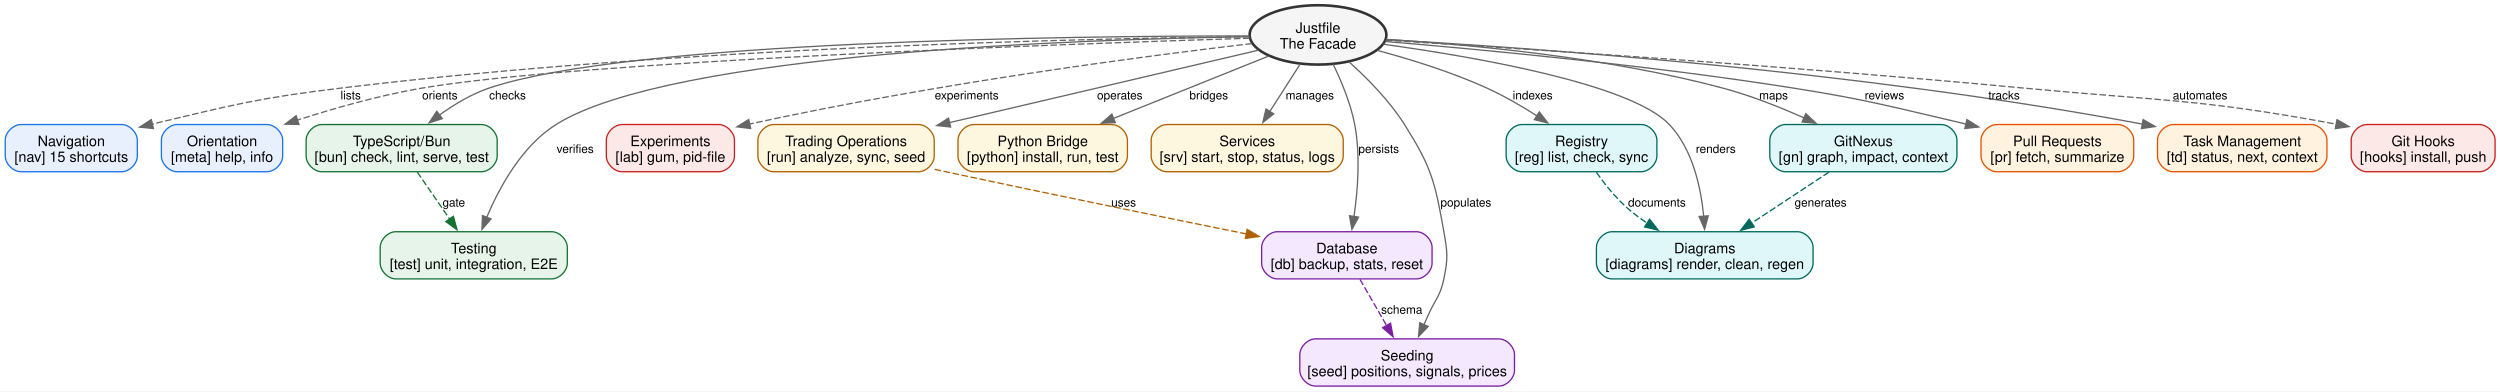
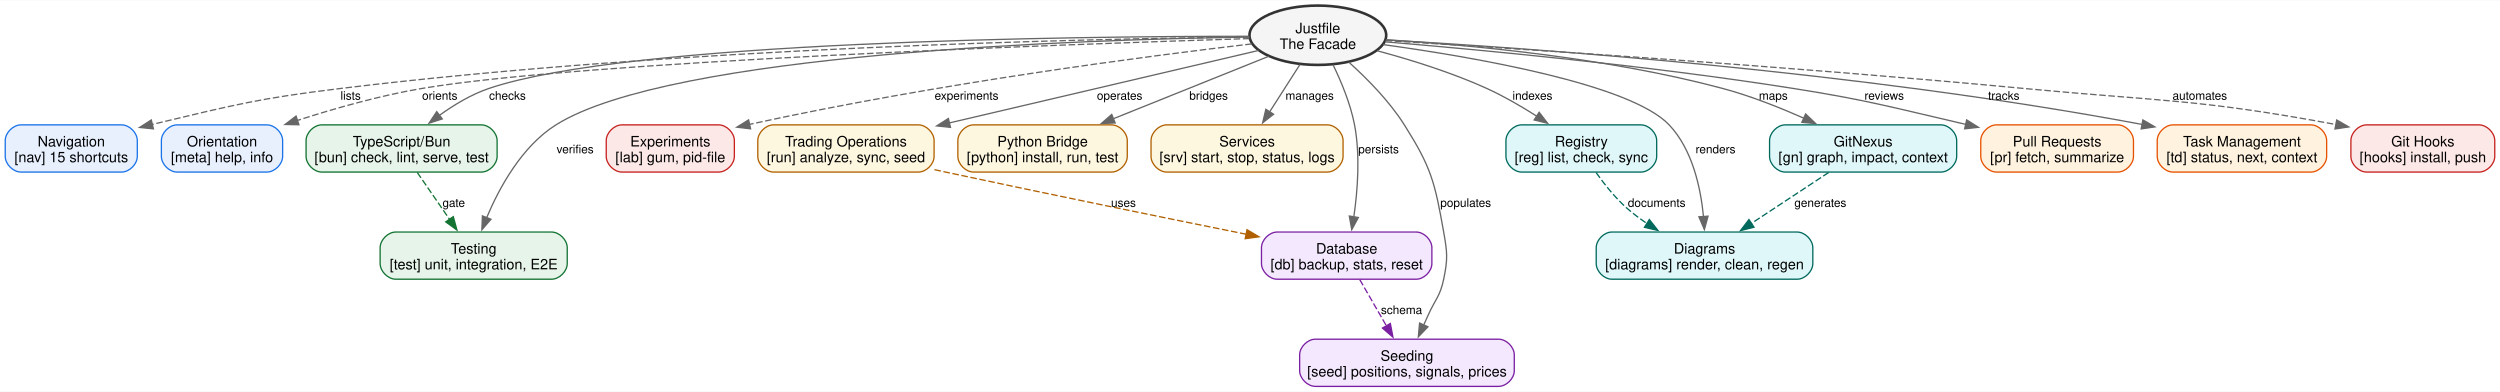
- <svg xmlns="http://www.w3.org/2000/svg" width="1907pt" height="299pt" viewBox="0.00 0.00 1907.00 299.00">
+ <svg xmlns="http://www.w3.org/2000/svg" width="1907pt" height="299pt" viewBox="0.00 0.00 1907.25 298.50">
  <g id="graph0" class="graph" transform="scale(1 1) rotate(0) translate(4 294.5)">
    <polygon fill="white" stroke="none" points="-4,4 -4,-294.5 1903.25,-294.5 1903.25,4 -4,4" />
    <g id="node1" class="node">
      <path fill="#e8f0fe" stroke="#1a73e8" d="M88.75,-199.5C88.75,-199.5 12,-199.5 12,-199.5 6,-199.5 0,-193.5 0,-187.5 0,-187.5 0,-175.5 0,-175.5 0,-169.5 6,-163.5 12,-163.5 12,-163.5 88.75,-163.5 88.75,-163.5 94.75,-163.5 100.75,-169.5 100.75,-175.5 100.75,-175.5 100.75,-187.5 100.75,-187.5 100.75,-193.5 94.75,-199.5 88.75,-199.5" />
-       <text xml:space="preserve" text-anchor="middle" x="50.38" y="-183.05" font-family="Helvetica,sans-Serif" font-size="11.00">Navigation</text>
-       <text xml:space="preserve" text-anchor="middle" x="50.38" y="-171.05" font-family="Helvetica,sans-Serif" font-size="11.00">[nav] 15 shortcuts</text>
+       <text text-anchor="middle" x="50.38" y="-183.05" font-family="Helvetica,sans-Serif" font-size="11.00">Navigation</text>
+       <text text-anchor="middle" x="50.38" y="-171.05" font-family="Helvetica,sans-Serif" font-size="11.00">[nav] 15 shortcuts</text>
    </g>
    <g id="node2" class="node">
      <path fill="#e8f0fe" stroke="#1a73e8" d="M199.62,-199.5C199.62,-199.5 131.12,-199.5 131.12,-199.5 125.12,-199.5 119.12,-193.5 119.12,-187.5 119.12,-187.5 119.12,-175.5 119.12,-175.5 119.12,-169.5 125.12,-163.5 131.12,-163.5 131.12,-163.5 199.62,-163.5 199.62,-163.5 205.62,-163.5 211.62,-169.5 211.62,-175.5 211.62,-175.5 211.62,-187.5 211.62,-187.5 211.62,-193.5 205.62,-199.5 199.62,-199.5" />
-       <text xml:space="preserve" text-anchor="middle" x="165.38" y="-183.05" font-family="Helvetica,sans-Serif" font-size="11.00">Orientation</text>
-       <text xml:space="preserve" text-anchor="middle" x="165.38" y="-171.05" font-family="Helvetica,sans-Serif" font-size="11.00">[meta] help, info</text>
+       <text text-anchor="middle" x="165.38" y="-183.05" font-family="Helvetica,sans-Serif" font-size="11.00">Orientation</text>
+       <text text-anchor="middle" x="165.38" y="-171.05" font-family="Helvetica,sans-Serif" font-size="11.00">[meta] help, info</text>
    </g>
    <g id="node3" class="node">
      <path fill="#e6f4ea" stroke="#137333" d="M363.25,-199.5C363.25,-199.5 241.5,-199.5 241.5,-199.5 235.5,-199.5 229.5,-193.5 229.5,-187.5 229.5,-187.5 229.5,-175.5 229.5,-175.5 229.5,-169.5 235.5,-163.5 241.5,-163.5 241.5,-163.5 363.25,-163.5 363.25,-163.5 369.25,-163.5 375.25,-169.5 375.25,-175.5 375.25,-175.5 375.25,-187.5 375.25,-187.5 375.25,-193.5 369.25,-199.5 363.25,-199.5" />
-       <text xml:space="preserve" text-anchor="middle" x="302.38" y="-183.05" font-family="Helvetica,sans-Serif" font-size="11.00">TypeScript/Bun</text>
-       <text xml:space="preserve" text-anchor="middle" x="302.38" y="-171.05" font-family="Helvetica,sans-Serif" font-size="11.00">[bun] check, lint, serve, test</text>
+       <text text-anchor="middle" x="302.38" y="-183.05" font-family="Helvetica,sans-Serif" font-size="11.00">TypeScript/Bun</text>
+       <text text-anchor="middle" x="302.38" y="-171.05" font-family="Helvetica,sans-Serif" font-size="11.00">[bun] check, lint, serve, test</text>
    </g>
    <g id="node4" class="node">
      <path fill="#e6f4ea" stroke="#137333" d="M416.75,-117.75C416.75,-117.75 298,-117.75 298,-117.75 292,-117.75 286,-111.75 286,-105.75 286,-105.75 286,-93.75 286,-93.75 286,-87.75 292,-81.75 298,-81.75 298,-81.75 416.75,-81.75 416.75,-81.75 422.75,-81.75 428.75,-87.75 428.75,-93.75 428.75,-93.75 428.75,-105.75 428.75,-105.75 428.75,-111.75 422.75,-117.75 416.75,-117.75" />
-       <text xml:space="preserve" text-anchor="middle" x="357.38" y="-101.3" font-family="Helvetica,sans-Serif" font-size="11.00">Testing</text>
-       <text xml:space="preserve" text-anchor="middle" x="357.38" y="-89.3" font-family="Helvetica,sans-Serif" font-size="11.00">[test] unit, integration, E2E</text>
+       <text text-anchor="middle" x="357.38" y="-101.3" font-family="Helvetica,sans-Serif" font-size="11.00">Testing</text>
+       <text text-anchor="middle" x="357.38" y="-89.3" font-family="Helvetica,sans-Serif" font-size="11.00">[test] unit, integration, E2E</text>
    </g>
    <g id="edge17" class="edge">
      <path fill="none" stroke="#137333" stroke-dasharray="5,2" d="M314.31,-163.2C321.52,-152.74 330.85,-139.21 338.99,-127.41" />
      <polygon fill="#137333" stroke="#137333" points="341.81,-129.49 344.6,-119.27 336.05,-125.51 341.81,-129.49" />
-       <text xml:space="preserve" text-anchor="middle" x="342.17" y="-136.95" font-family="Helvetica,sans-Serif" font-size="9.00">gate</text>
+       <text text-anchor="middle" x="342.17" y="-136.95" font-family="Helvetica,sans-Serif" font-size="9.00">gate</text>
    </g>
    <g id="node5" class="node">
      <path fill="#fce8e6" stroke="#c5221f" d="M544.25,-199.5C544.25,-199.5 470.5,-199.5 470.5,-199.5 464.5,-199.5 458.5,-193.5 458.5,-187.5 458.5,-187.5 458.5,-175.5 458.5,-175.5 458.5,-169.5 464.5,-163.5 470.5,-163.5 470.5,-163.5 544.25,-163.5 544.25,-163.5 550.25,-163.5 556.25,-169.5 556.25,-175.5 556.25,-175.5 556.25,-187.5 556.25,-187.5 556.25,-193.5 550.25,-199.5 544.25,-199.5" />
-       <text xml:space="preserve" text-anchor="middle" x="507.38" y="-183.05" font-family="Helvetica,sans-Serif" font-size="11.00">Experiments</text>
-       <text xml:space="preserve" text-anchor="middle" x="507.38" y="-171.05" font-family="Helvetica,sans-Serif" font-size="11.00">[lab] gum, pid-file</text>
+       <text text-anchor="middle" x="507.38" y="-183.05" font-family="Helvetica,sans-Serif" font-size="11.00">Experiments</text>
+       <text text-anchor="middle" x="507.38" y="-171.05" font-family="Helvetica,sans-Serif" font-size="11.00">[lab] gum, pid-file</text>
    </g>
    <g id="node6" class="node">
      <path fill="#fef7e0" stroke="#b06000" d="M696.62,-199.5C696.62,-199.5 586.12,-199.5 586.12,-199.5 580.12,-199.5 574.12,-193.5 574.12,-187.5 574.12,-187.5 574.12,-175.5 574.12,-175.5 574.12,-169.5 580.12,-163.5 586.12,-163.5 586.12,-163.5 696.62,-163.5 696.62,-163.5 702.62,-163.5 708.62,-169.5 708.62,-175.5 708.62,-175.5 708.62,-187.5 708.62,-187.5 708.62,-193.5 702.62,-199.5 696.62,-199.5" />
-       <text xml:space="preserve" text-anchor="middle" x="641.38" y="-183.05" font-family="Helvetica,sans-Serif" font-size="11.00">Trading Operations</text>
-       <text xml:space="preserve" text-anchor="middle" x="641.38" y="-171.05" font-family="Helvetica,sans-Serif" font-size="11.00">[run] analyze, sync, seed</text>
+       <text text-anchor="middle" x="641.38" y="-183.05" font-family="Helvetica,sans-Serif" font-size="11.00">Trading Operations</text>
+       <text text-anchor="middle" x="641.38" y="-171.05" font-family="Helvetica,sans-Serif" font-size="11.00">[run] analyze, sync, seed</text>
    </g>
    <g id="node9" class="node">
      <path fill="#f3e8fd" stroke="#7b1fa2" d="M1076.38,-117.75C1076.38,-117.75 970.38,-117.75 970.38,-117.75 964.38,-117.75 958.38,-111.75 958.38,-105.75 958.38,-105.75 958.38,-93.75 958.38,-93.75 958.38,-87.75 964.38,-81.75 970.38,-81.75 970.38,-81.75 1076.38,-81.75 1076.38,-81.75 1082.38,-81.75 1088.38,-87.75 1088.38,-93.75 1088.38,-93.75 1088.38,-105.75 1088.38,-105.75 1088.38,-111.75 1082.38,-117.75 1076.38,-117.75" />
-       <text xml:space="preserve" text-anchor="middle" x="1023.38" y="-101.3" font-family="Helvetica,sans-Serif" font-size="11.00">Database</text>
-       <text xml:space="preserve" text-anchor="middle" x="1023.38" y="-89.3" font-family="Helvetica,sans-Serif" font-size="11.00">[db] backup, stats, reset</text>
+       <text text-anchor="middle" x="1023.38" y="-101.3" font-family="Helvetica,sans-Serif" font-size="11.00">Database</text>
+       <text text-anchor="middle" x="1023.38" y="-89.3" font-family="Helvetica,sans-Serif" font-size="11.00">[db] backup, stats, reset</text>
    </g>
    <g id="edge19" class="edge">
      <path fill="none" stroke="#b06000" stroke-dasharray="5,2" d="M708.91,-165.33C711.77,-164.71 714.6,-164.1 717.38,-163.5 795.37,-146.78 884.76,-128.56 946.7,-116.08" />
      <polygon fill="#b06000" stroke="#b06000" points="947.35,-119.52 956.46,-114.12 945.96,-112.66 947.35,-119.52" />
-       <text xml:space="preserve" text-anchor="middle" x="853.09" y="-136.95" font-family="Helvetica,sans-Serif" font-size="9.00">uses</text>
+       <text text-anchor="middle" x="853.09" y="-136.95" font-family="Helvetica,sans-Serif" font-size="9.00">uses</text>
    </g>
    <g id="node7" class="node">
      <path fill="#fef7e0" stroke="#b06000" d="M844,-199.5C844,-199.5 738.75,-199.5 738.75,-199.5 732.75,-199.5 726.75,-193.5 726.75,-187.5 726.75,-187.5 726.75,-175.5 726.75,-175.5 726.75,-169.5 732.75,-163.5 738.75,-163.5 738.75,-163.5 844,-163.5 844,-163.5 850,-163.5 856,-169.5 856,-175.5 856,-175.5 856,-187.5 856,-187.5 856,-193.5 850,-199.5 844,-199.5" />
-       <text xml:space="preserve" text-anchor="middle" x="791.38" y="-183.05" font-family="Helvetica,sans-Serif" font-size="11.00">Python Bridge</text>
-       <text xml:space="preserve" text-anchor="middle" x="791.38" y="-171.05" font-family="Helvetica,sans-Serif" font-size="11.00">[python] install, run, test</text>
+       <text text-anchor="middle" x="791.38" y="-183.05" font-family="Helvetica,sans-Serif" font-size="11.00">Python Bridge</text>
+       <text text-anchor="middle" x="791.38" y="-171.05" font-family="Helvetica,sans-Serif" font-size="11.00">[python] install, run, test</text>
    </g>
    <g id="node8" class="node">
      <path fill="#fef7e0" stroke="#b06000" d="M1008.62,-199.5C1008.62,-199.5 886.12,-199.5 886.12,-199.5 880.12,-199.5 874.12,-193.5 874.12,-187.5 874.12,-187.5 874.12,-175.5 874.12,-175.5 874.12,-169.5 880.12,-163.5 886.12,-163.5 886.12,-163.5 1008.62,-163.5 1008.62,-163.5 1014.62,-163.5 1020.62,-169.5 1020.62,-175.5 1020.62,-175.5 1020.62,-187.5 1020.62,-187.5 1020.62,-193.5 1014.62,-199.5 1008.62,-199.5" />
-       <text xml:space="preserve" text-anchor="middle" x="947.38" y="-183.05" font-family="Helvetica,sans-Serif" font-size="11.00">Services</text>
-       <text xml:space="preserve" text-anchor="middle" x="947.38" y="-171.05" font-family="Helvetica,sans-Serif" font-size="11.00">[srv] start, stop, status, logs</text>
+       <text text-anchor="middle" x="947.38" y="-183.05" font-family="Helvetica,sans-Serif" font-size="11.00">Services</text>
+       <text text-anchor="middle" x="947.38" y="-171.05" font-family="Helvetica,sans-Serif" font-size="11.00">[srv] start, stop, status, logs</text>
    </g>
    <g id="node10" class="node">
      <path fill="#f3e8fd" stroke="#7b1fa2" d="M1139.25,-36C1139.25,-36 999.5,-36 999.5,-36 993.5,-36 987.5,-30 987.5,-24 987.5,-24 987.5,-12 987.5,-12 987.5,-6 993.5,0 999.5,0 999.5,0 1139.25,0 1139.25,0 1145.25,0 1151.25,-6 1151.25,-12 1151.25,-12 1151.25,-24 1151.25,-24 1151.25,-30 1145.25,-36 1139.25,-36" />
-       <text xml:space="preserve" text-anchor="middle" x="1069.38" y="-19.55" font-family="Helvetica,sans-Serif" font-size="11.00">Seeding</text>
-       <text xml:space="preserve" text-anchor="middle" x="1069.38" y="-7.55" font-family="Helvetica,sans-Serif" font-size="11.00">[seed] positions, signals, prices</text>
+       <text text-anchor="middle" x="1069.38" y="-19.55" font-family="Helvetica,sans-Serif" font-size="11.00">Seeding</text>
+       <text text-anchor="middle" x="1069.38" y="-7.55" font-family="Helvetica,sans-Serif" font-size="11.00">[seed] positions, signals, prices</text>
    </g>
    <g id="edge18" class="edge">
      <path fill="none" stroke="#7b1fa2" stroke-dasharray="5,2" d="M1033.36,-81.45C1039.32,-71.1 1047.04,-57.73 1053.79,-46.02" />
      <polygon fill="#7b1fa2" stroke="#7b1fa2" points="1056.69,-47.99 1058.66,-37.58 1050.63,-44.5 1056.69,-47.99" />
-       <text xml:space="preserve" text-anchor="middle" x="1065.25" y="-55.2" font-family="Helvetica,sans-Serif" font-size="9.00">schema</text>
+       <text text-anchor="middle" x="1065.25" y="-55.2" font-family="Helvetica,sans-Serif" font-size="9.00">schema</text>
    </g>
    <g id="node11" class="node">
      <path fill="#e0f7fa" stroke="#00695c" d="M1247.88,-199.5C1247.88,-199.5 1156.88,-199.5 1156.88,-199.5 1150.88,-199.5 1144.88,-193.5 1144.88,-187.5 1144.88,-187.5 1144.88,-175.5 1144.88,-175.5 1144.88,-169.5 1150.88,-163.5 1156.88,-163.5 1156.88,-163.5 1247.88,-163.5 1247.88,-163.5 1253.88,-163.5 1259.88,-169.5 1259.88,-175.5 1259.88,-175.5 1259.88,-187.5 1259.88,-187.5 1259.88,-193.5 1253.88,-199.5 1247.88,-199.5" />
-       <text xml:space="preserve" text-anchor="middle" x="1202.38" y="-183.05" font-family="Helvetica,sans-Serif" font-size="11.00">Registry</text>
-       <text xml:space="preserve" text-anchor="middle" x="1202.38" y="-171.05" font-family="Helvetica,sans-Serif" font-size="11.00">[reg] list, check, sync</text>
+       <text text-anchor="middle" x="1202.38" y="-183.05" font-family="Helvetica,sans-Serif" font-size="11.00">Registry</text>
+       <text text-anchor="middle" x="1202.38" y="-171.05" font-family="Helvetica,sans-Serif" font-size="11.00">[reg] list, check, sync</text>
    </g>
    <g id="node12" class="node">
      <path fill="#e0f7fa" stroke="#00695c" d="M1367,-117.75C1367,-117.75 1225.75,-117.75 1225.75,-117.75 1219.75,-117.75 1213.75,-111.75 1213.75,-105.75 1213.75,-105.75 1213.75,-93.75 1213.75,-93.75 1213.75,-87.75 1219.75,-81.75 1225.75,-81.75 1225.75,-81.75 1367,-81.75 1367,-81.75 1373,-81.75 1379,-87.75 1379,-93.75 1379,-93.75 1379,-105.75 1379,-105.75 1379,-111.75 1373,-117.75 1367,-117.75" />
-       <text xml:space="preserve" text-anchor="middle" x="1296.38" y="-101.3" font-family="Helvetica,sans-Serif" font-size="11.00">Diagrams</text>
-       <text xml:space="preserve" text-anchor="middle" x="1296.38" y="-89.3" font-family="Helvetica,sans-Serif" font-size="11.00">[diagrams] render, clean, regen</text>
+       <text text-anchor="middle" x="1296.38" y="-101.3" font-family="Helvetica,sans-Serif" font-size="11.00">Diagrams</text>
+       <text text-anchor="middle" x="1296.38" y="-89.3" font-family="Helvetica,sans-Serif" font-size="11.00">[diagrams] render, clean, regen</text>
    </g>
    <g id="edge20" class="edge">
      <path fill="none" stroke="#00695c" stroke-dasharray="5,2" d="M1213.68,-163.08C1219.97,-154.23 1228.34,-143.7 1237.38,-135.75 1242.01,-131.67 1247.2,-127.81 1252.51,-124.24" />
      <polygon fill="#00695c" stroke="#00695c" points="1254.27,-127.27 1260.85,-118.96 1250.53,-121.35 1254.27,-127.27" />
-       <text xml:space="preserve" text-anchor="middle" x="1259.88" y="-136.95" font-family="Helvetica,sans-Serif" font-size="9.00">documents</text>
+       <text text-anchor="middle" x="1259.88" y="-136.95" font-family="Helvetica,sans-Serif" font-size="9.00">documents</text>
    </g>
    <g id="node13" class="node">
      <path fill="#e0f7fa" stroke="#00695c" d="M1476.75,-199.5C1476.75,-199.5 1358,-199.5 1358,-199.5 1352,-199.5 1346,-193.5 1346,-187.5 1346,-187.5 1346,-175.5 1346,-175.5 1346,-169.5 1352,-163.5 1358,-163.5 1358,-163.5 1476.75,-163.5 1476.75,-163.5 1482.75,-163.5 1488.75,-169.5 1488.75,-175.5 1488.75,-175.5 1488.75,-187.5 1488.75,-187.5 1488.75,-193.5 1482.75,-199.5 1476.75,-199.5" />
-       <text xml:space="preserve" text-anchor="middle" x="1417.38" y="-183.05" font-family="Helvetica,sans-Serif" font-size="11.00">GitNexus</text>
-       <text xml:space="preserve" text-anchor="middle" x="1417.38" y="-171.05" font-family="Helvetica,sans-Serif" font-size="11.00">[gn] graph, impact, context</text>
+       <text text-anchor="middle" x="1417.38" y="-183.05" font-family="Helvetica,sans-Serif" font-size="11.00">GitNexus</text>
+       <text text-anchor="middle" x="1417.38" y="-171.05" font-family="Helvetica,sans-Serif" font-size="11.00">[gn] graph, impact, context</text>
    </g>
    <g id="edge21" class="edge">
      <path fill="none" stroke="#00695c" stroke-dasharray="5,2" d="M1391.12,-163.2C1373.84,-151.8 1350.99,-136.75 1332.07,-124.28" />
      <polygon fill="#00695c" stroke="#00695c" points="1334.12,-121.43 1323.84,-118.85 1330.27,-127.28 1334.12,-121.43" />
-       <text xml:space="preserve" text-anchor="middle" x="1384.74" y="-136.95" font-family="Helvetica,sans-Serif" font-size="9.00">generates</text>
+       <text text-anchor="middle" x="1384.74" y="-136.95" font-family="Helvetica,sans-Serif" font-size="9.00">generates</text>
    </g>
    <g id="node14" class="node">
      <path fill="#fff3e0" stroke="#e65100" d="M1611.62,-199.5C1611.62,-199.5 1519.12,-199.5 1519.12,-199.5 1513.12,-199.5 1507.12,-193.5 1507.12,-187.5 1507.12,-187.5 1507.12,-175.5 1507.12,-175.5 1507.12,-169.5 1513.12,-163.5 1519.12,-163.5 1519.12,-163.5 1611.62,-163.5 1611.62,-163.5 1617.62,-163.5 1623.62,-169.5 1623.62,-175.5 1623.62,-175.5 1623.62,-187.5 1623.62,-187.5 1623.62,-193.5 1617.62,-199.5 1611.62,-199.5" />
-       <text xml:space="preserve" text-anchor="middle" x="1565.38" y="-183.05" font-family="Helvetica,sans-Serif" font-size="11.00">Pull Requests</text>
-       <text xml:space="preserve" text-anchor="middle" x="1565.38" y="-171.05" font-family="Helvetica,sans-Serif" font-size="11.00">[pr] fetch, summarize</text>
+       <text text-anchor="middle" x="1565.38" y="-183.05" font-family="Helvetica,sans-Serif" font-size="11.00">Pull Requests</text>
+       <text text-anchor="middle" x="1565.38" y="-171.05" font-family="Helvetica,sans-Serif" font-size="11.00">[pr] fetch, summarize</text>
    </g>
    <g id="node15" class="node">
      <path fill="#fff3e0" stroke="#e65100" d="M1759,-199.5C1759,-199.5 1653.75,-199.5 1653.75,-199.5 1647.75,-199.5 1641.75,-193.5 1641.75,-187.5 1641.75,-187.5 1641.75,-175.5 1641.75,-175.5 1641.75,-169.5 1647.75,-163.5 1653.75,-163.5 1653.75,-163.5 1759,-163.5 1759,-163.5 1765,-163.5 1771,-169.5 1771,-175.5 1771,-175.5 1771,-187.5 1771,-187.5 1771,-193.5 1765,-199.5 1759,-199.5" />
-       <text xml:space="preserve" text-anchor="middle" x="1706.38" y="-183.05" font-family="Helvetica,sans-Serif" font-size="11.00">Task Management</text>
-       <text xml:space="preserve" text-anchor="middle" x="1706.38" y="-171.05" font-family="Helvetica,sans-Serif" font-size="11.00">[td] status, next, context</text>
+       <text text-anchor="middle" x="1706.38" y="-183.05" font-family="Helvetica,sans-Serif" font-size="11.00">Task Management</text>
+       <text text-anchor="middle" x="1706.38" y="-171.05" font-family="Helvetica,sans-Serif" font-size="11.00">[td] status, next, context</text>
    </g>
    <g id="node16" class="node">
      <path fill="#fce8e6" stroke="#c5221f" d="M1887.25,-199.5C1887.25,-199.5 1801.5,-199.5 1801.5,-199.5 1795.5,-199.5 1789.5,-193.5 1789.5,-187.5 1789.5,-187.5 1789.5,-175.5 1789.5,-175.5 1789.5,-169.5 1795.5,-163.5 1801.5,-163.5 1801.5,-163.5 1887.25,-163.5 1887.25,-163.5 1893.25,-163.5 1899.25,-169.5 1899.25,-175.5 1899.25,-175.5 1899.25,-187.5 1899.25,-187.5 1899.25,-193.5 1893.25,-199.5 1887.25,-199.5" />
-       <text xml:space="preserve" text-anchor="middle" x="1844.38" y="-183.05" font-family="Helvetica,sans-Serif" font-size="11.00">Git Hooks</text>
-       <text xml:space="preserve" text-anchor="middle" x="1844.38" y="-171.05" font-family="Helvetica,sans-Serif" font-size="11.00">[hooks] install, push</text>
+       <text text-anchor="middle" x="1844.38" y="-183.05" font-family="Helvetica,sans-Serif" font-size="11.00">Git Hooks</text>
+       <text text-anchor="middle" x="1844.38" y="-171.05" font-family="Helvetica,sans-Serif" font-size="11.00">[hooks] install, push</text>
    </g>
    <g id="node17" class="node">
      <ellipse fill="#f5f5f5" stroke="#333333" stroke-width="2" cx="1001.38" cy="-267.88" rx="52.15" ry="22.63" />
-       <text xml:space="preserve" text-anchor="middle" x="1001.38" y="-269.43" font-family="Helvetica,sans-Serif" font-size="11.00">Justfile</text>
-       <text xml:space="preserve" text-anchor="middle" x="1001.38" y="-257.43" font-family="Helvetica,sans-Serif" font-size="11.00">The Facade</text>
+       <text text-anchor="middle" x="1001.38" y="-269.43" font-family="Helvetica,sans-Serif" font-size="11.00">Justfile</text>
+       <text text-anchor="middle" x="1001.38" y="-257.43" font-family="Helvetica,sans-Serif" font-size="11.00">The Facade</text>
    </g>
    <g id="edge1" class="edge">
      <path fill="none" stroke="#666666" stroke-dasharray="5,2" d="M949.18,-266.53C827.29,-265.2 514.65,-258.73 255.62,-227.25 193.82,-219.74 176.16,-215.14 112.17,-199.85" />
      <polygon fill="#666666" stroke="#666666" points="113.04,-196.46 102.5,-197.54 111.42,-203.27 113.04,-196.46" />
-       <text xml:space="preserve" text-anchor="middle" x="263.5" y="-218.7" font-family="Helvetica,sans-Serif" font-size="9.00">lists</text>
+       <text text-anchor="middle" x="263.5" y="-218.7" font-family="Helvetica,sans-Serif" font-size="9.00">lists</text>
    </g>
    <g id="edge2" class="edge">
      <path fill="none" stroke="#666666" stroke-dasharray="5,2" d="M949.15,-265.34C811.13,-261.03 438.96,-247.82 317.62,-227.25 285.73,-221.84 251.07,-211.98 222.88,-202.89" />
      <polygon fill="#666666" stroke="#666666" points="224.05,-199.59 213.46,-199.8 221.87,-206.24 224.05,-199.59" />
-       <text xml:space="preserve" text-anchor="middle" x="331.5" y="-218.7" font-family="Helvetica,sans-Serif" font-size="9.00">orients</text>
+       <text text-anchor="middle" x="331.5" y="-218.7" font-family="Helvetica,sans-Serif" font-size="9.00">orients</text>
    </g>
    <g id="edge3" class="edge">
      <path fill="none" stroke="#666666" d="M948.78,-267.1C817.01,-267.11 475.66,-263.52 368.88,-227.25 355.52,-222.72 342.33,-214.76 331.25,-206.8" />
      <polygon fill="#666666" stroke="#666666" points="333.41,-204.05 323.32,-200.81 329.18,-209.63 333.41,-204.05" />
-       <text xml:space="preserve" text-anchor="middle" x="383.12" y="-218.7" font-family="Helvetica,sans-Serif" font-size="9.00">checks</text>
+       <text text-anchor="middle" x="383.12" y="-218.7" font-family="Helvetica,sans-Serif" font-size="9.00">checks</text>
    </g>
    <g id="edge4" class="edge">
      <path fill="none" stroke="#666666" d="M949.11,-266.48C823.32,-264.63 507.66,-254.48 420.12,-199.5 394.11,-183.16 376.93,-151.66 367.23,-128.61" />
      <polygon fill="#666666" stroke="#666666" points="370.55,-127.5 363.62,-119.49 364.04,-130.08 370.55,-127.5" />
-       <text xml:space="preserve" text-anchor="middle" x="434.75" y="-177.82" font-family="Helvetica,sans-Serif" font-size="9.00">verifies</text>
+       <text text-anchor="middle" x="434.75" y="-177.82" font-family="Helvetica,sans-Serif" font-size="9.00">verifies</text>
    </g>
    <g id="edge16" class="edge">
      <path fill="none" stroke="#666666" stroke-dasharray="5,2" d="M950.95,-261.28C871.41,-251.96 711.86,-231.35 567.84,-199.89" />
      <polygon fill="#666666" stroke="#666666" points="568.62,-196.48 558.1,-197.74 567.11,-203.32 568.62,-196.48" />
-       <text xml:space="preserve" text-anchor="middle" x="733.38" y="-218.7" font-family="Helvetica,sans-Serif" font-size="9.00">experiments</text>
+       <text text-anchor="middle" x="733.38" y="-218.7" font-family="Helvetica,sans-Serif" font-size="9.00">experiments</text>
    </g>
    <g id="edge5" class="edge">
      <path fill="none" stroke="#666666" d="M956.15,-256.28C896.96,-242.4 792.29,-217.87 719.99,-200.93" />
      <polygon fill="#666666" stroke="#666666" points="721.13,-197.6 710.6,-198.72 719.54,-204.41 721.13,-197.6" />
-       <text xml:space="preserve" text-anchor="middle" x="850.17" y="-218.7" font-family="Helvetica,sans-Serif" font-size="9.00">operates</text>
+       <text text-anchor="middle" x="850.17" y="-218.7" font-family="Helvetica,sans-Serif" font-size="9.00">operates</text>
    </g>
    <g id="edge6" class="edge">
      <path fill="none" stroke="#666666" d="M963.83,-251.79C930.87,-238.55 882.52,-219.12 845.4,-204.21" />
      <polygon fill="#666666" stroke="#666666" points="846.75,-200.98 836.16,-200.5 844.14,-207.47 846.75,-200.98" />
-       <text xml:space="preserve" text-anchor="middle" x="918.05" y="-218.7" font-family="Helvetica,sans-Serif" font-size="9.00">bridges</text>
+       <text text-anchor="middle" x="918.05" y="-218.7" font-family="Helvetica,sans-Serif" font-size="9.00">bridges</text>
    </g>
    <g id="edge7" class="edge">
      <path fill="none" stroke="#666666" d="M987.75,-245.59C980.74,-234.64 972.12,-221.17 964.65,-209.5" />
      <polygon fill="#666666" stroke="#666666" points="967.61,-207.62 959.27,-201.09 961.71,-211.39 967.61,-207.62" />
-       <text xml:space="preserve" text-anchor="middle" x="995.12" y="-218.7" font-family="Helvetica,sans-Serif" font-size="9.00">manages</text>
+       <text text-anchor="middle" x="995.12" y="-218.7" font-family="Helvetica,sans-Serif" font-size="9.00">manages</text>
    </g>
    <g id="edge8" class="edge">
      <path fill="none" stroke="#666666" d="M1012.95,-245.43C1019.22,-232.53 1026.31,-215.55 1029.38,-199.5 1033.83,-176.17 1031.72,-149.23 1028.84,-129.38" />
      <polygon fill="#666666" stroke="#666666" points="1032.3,-128.84 1027.24,-119.54 1025.39,-129.97 1032.3,-128.84" />
-       <text xml:space="preserve" text-anchor="middle" x="1047.69" y="-177.82" font-family="Helvetica,sans-Serif" font-size="9.00">persists</text>
+       <text text-anchor="middle" x="1047.69" y="-177.82" font-family="Helvetica,sans-Serif" font-size="9.00">persists</text>
    </g>
    <g id="edge9" class="edge">
      <path fill="none" stroke="#666666" d="M1025.02,-247.34C1038.91,-234.85 1055.92,-217.64 1067.38,-199.5 1088.04,-166.78 1090.6,-155.86 1097.38,-117.75 1100.17,-102 1100.62,-97.42 1097.38,-81.75 1094.65,-68.59 1090.84,-66.28 1085.38,-54 1084.34,-51.67 1083.25,-49.25 1082.16,-46.83" />
      <polygon fill="#666666" stroke="#666666" points="1085.38,-45.45 1078.05,-37.79 1079,-48.34 1085.38,-45.45" />
-       <text xml:space="preserve" text-anchor="middle" x="1114.17" y="-136.95" font-family="Helvetica,sans-Serif" font-size="9.00">populates</text>
+       <text text-anchor="middle" x="1114.17" y="-136.95" font-family="Helvetica,sans-Serif" font-size="9.00">populates</text>
    </g>
    <g id="edge10" class="edge">
      <path fill="none" stroke="#666666" d="M1046.6,-256.06C1071.84,-249.27 1103.51,-239.48 1130.38,-227.25 1143.35,-221.34 1156.82,-213.5 1168.54,-206.03" />
      <polygon fill="#666666" stroke="#666666" points="1170.21,-209.12 1176.67,-200.72 1166.38,-203.26 1170.21,-209.12" />
-       <text xml:space="preserve" text-anchor="middle" x="1165.11" y="-218.7" font-family="Helvetica,sans-Serif" font-size="9.00">indexes</text>
+       <text text-anchor="middle" x="1165.11" y="-218.7" font-family="Helvetica,sans-Serif" font-size="9.00">indexes</text>
    </g>
    <g id="edge11" class="edge">
      <path fill="none" stroke="#666666" d="M1051.22,-260.75C1120.23,-251.23 1239.77,-230.69 1269.38,-199.5 1287.24,-180.68 1293.51,-151.22 1295.6,-129.37" />
      <polygon fill="#666666" stroke="#666666" points="1299.07,-129.86 1296.27,-119.64 1292.09,-129.37 1299.07,-129.86" />
-       <text xml:space="preserve" text-anchor="middle" x="1304.77" y="-177.82" font-family="Helvetica,sans-Serif" font-size="9.00">renders</text>
+       <text text-anchor="middle" x="1304.77" y="-177.82" font-family="Helvetica,sans-Serif" font-size="9.00">renders</text>
    </g>
    <g id="edge12" class="edge">
      <path fill="none" stroke="#666666" d="M1053.32,-264.47C1115.39,-260.63 1221.96,-250.95 1310.38,-227.25 1331.28,-221.65 1353.5,-212.86 1372.24,-204.55" />
      <polygon fill="#666666" stroke="#666666" points="1373.51,-207.82 1381.17,-200.5 1370.62,-201.44 1373.51,-207.82" />
-       <text xml:space="preserve" text-anchor="middle" x="1348.86" y="-218.7" font-family="Helvetica,sans-Serif" font-size="9.00">maps</text>
+       <text text-anchor="middle" x="1348.86" y="-218.7" font-family="Helvetica,sans-Serif" font-size="9.00">maps</text>
    </g>
    <g id="edge13" class="edge">
      <path fill="none" stroke="#666666" d="M1052.68,-262.85C1123.19,-256.97 1253.86,-244.77 1364.38,-227.25 1420.64,-218.33 1436.73,-213.55 1495.7,-199.86" />
      <polygon fill="#666666" stroke="#666666" points="1496.37,-203.3 1505.33,-197.64 1494.8,-196.48 1496.37,-203.3" />
-       <text xml:space="preserve" text-anchor="middle" x="1433.47" y="-218.7" font-family="Helvetica,sans-Serif" font-size="9.00">reviews</text>
+       <text text-anchor="middle" x="1433.47" y="-218.7" font-family="Helvetica,sans-Serif" font-size="9.00">reviews</text>
    </g>
    <g id="edge14" class="edge">
      <path fill="none" stroke="#666666" d="M1053.34,-264.27C1159.98,-258.28 1411.25,-240.93 1630.39,-199.8" />
      <polygon fill="#666666" stroke="#666666" points="1630.8,-203.28 1639.97,-197.97 1629.49,-196.4 1630.8,-203.28" />
-       <text xml:space="preserve" text-anchor="middle" x="1524.7" y="-218.7" font-family="Helvetica,sans-Serif" font-size="9.00">tracks</text>
+       <text text-anchor="middle" x="1524.7" y="-218.7" font-family="Helvetica,sans-Serif" font-size="9.00">tracks</text>
    </g>
    <g id="edge15" class="edge">
      <path fill="none" stroke="#666666" stroke-dasharray="5,2" d="M1053.09,-263.8C1149.18,-257.91 1361.72,-244.14 1540.38,-227.25 1643.73,-217.48 1672.96,-219.36 1778.21,-199.76" />
      <polygon fill="#666666" stroke="#666666" points="1778.67,-203.23 1787.85,-197.94 1777.37,-196.36 1778.67,-203.23" />
-       <text xml:space="preserve" text-anchor="middle" x="1674.23" y="-218.7" font-family="Helvetica,sans-Serif" font-size="9.00">automates</text>
+       <text text-anchor="middle" x="1674.23" y="-218.7" font-family="Helvetica,sans-Serif" font-size="9.00">automates</text>
    </g>
  </g>
</svg>
